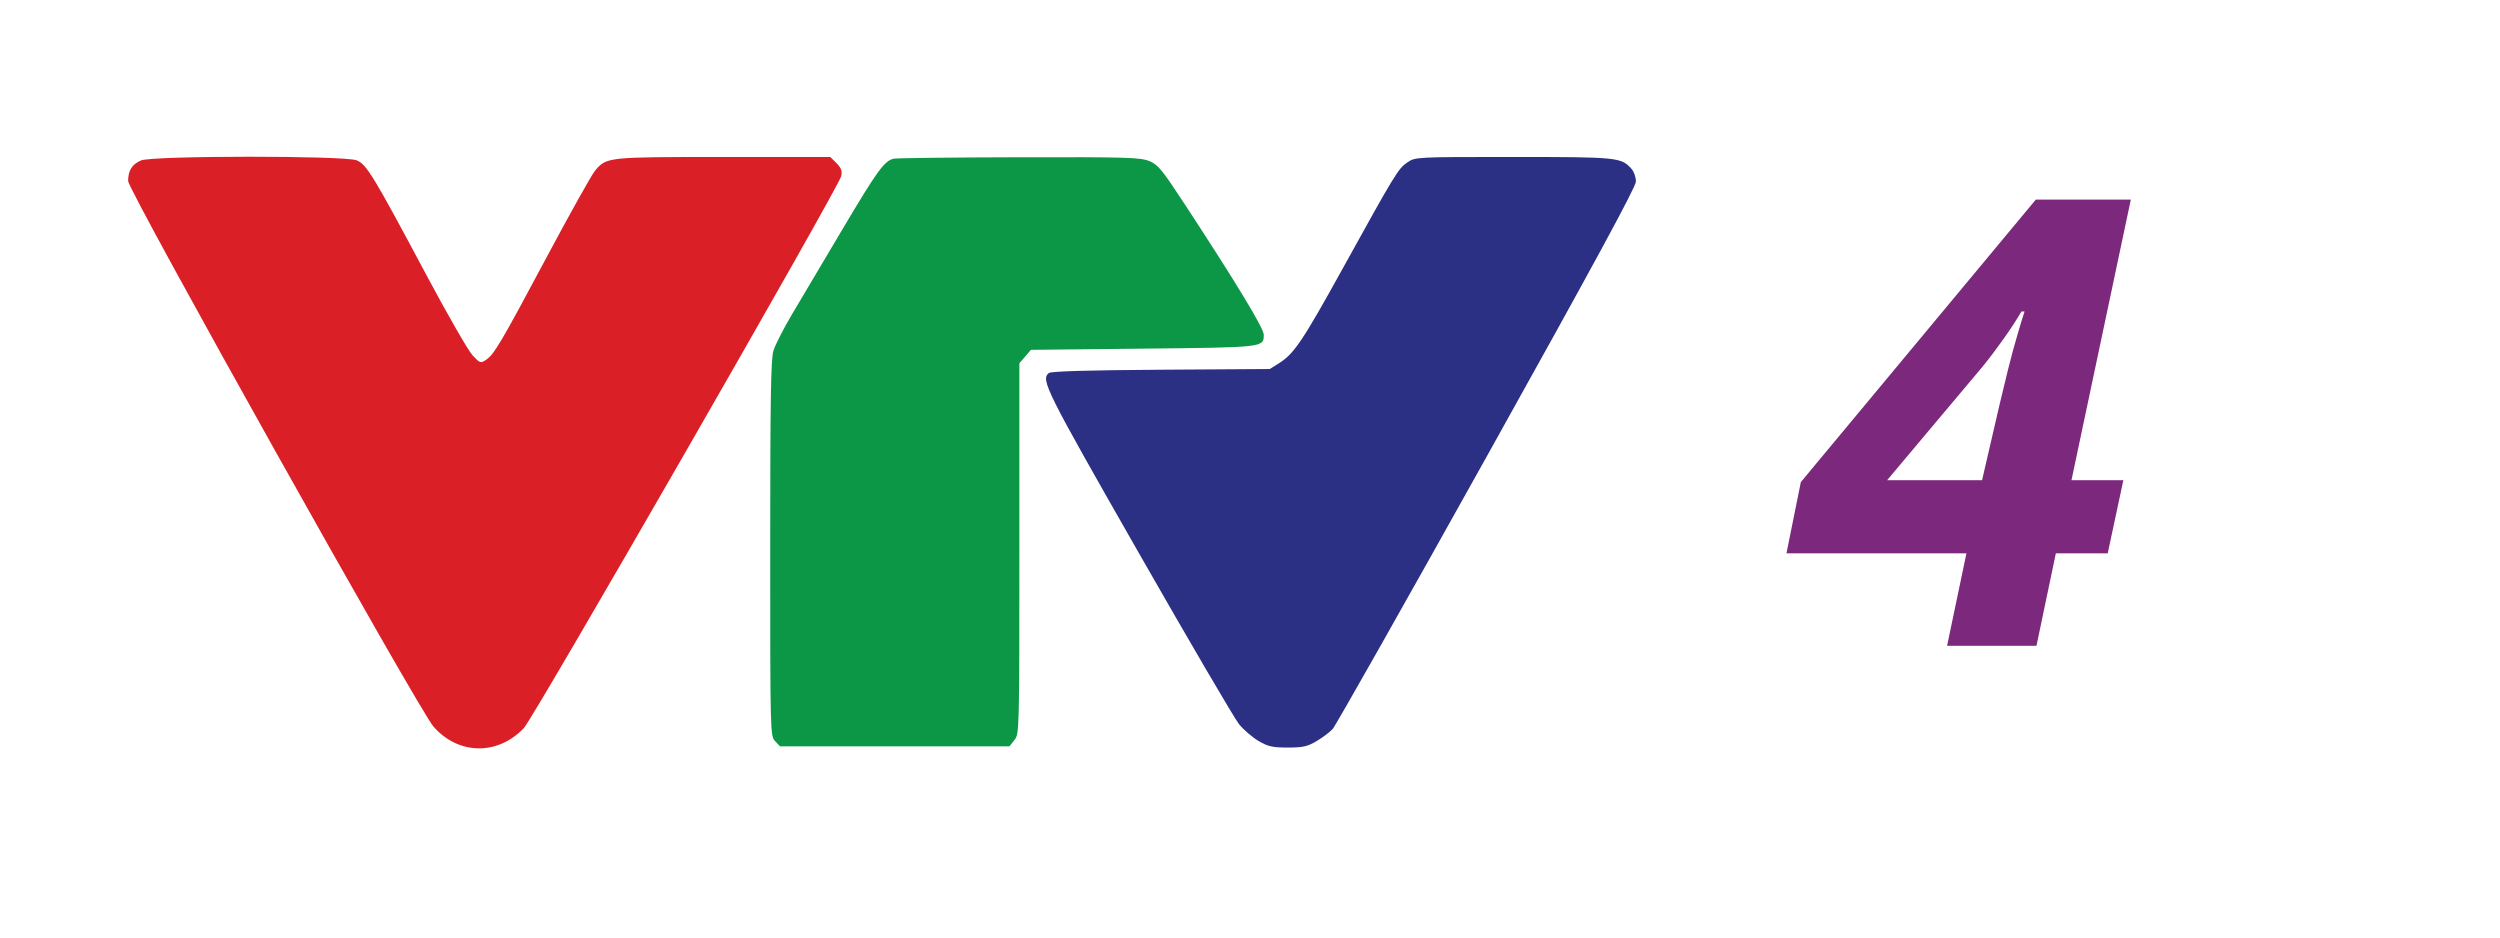
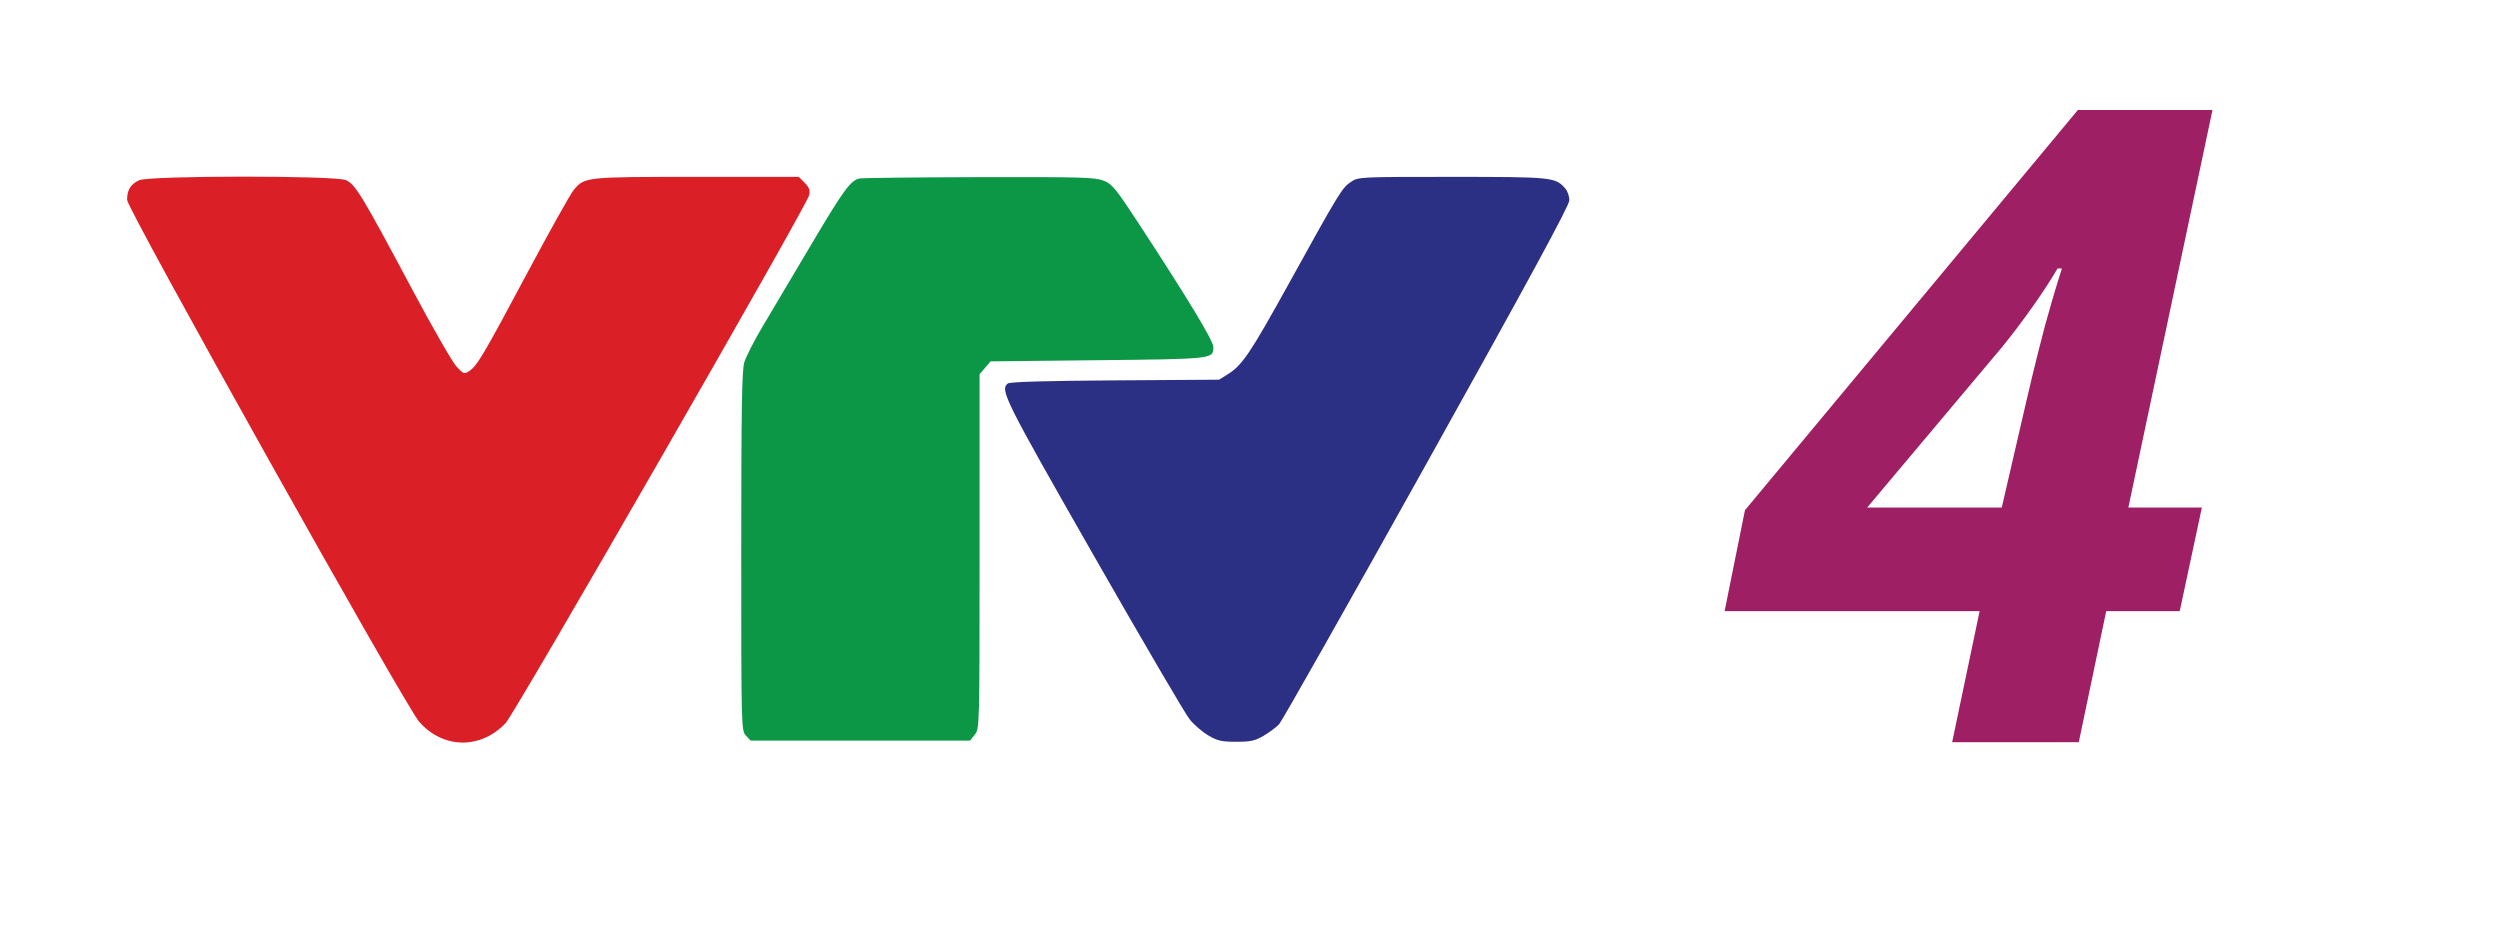
<svg xmlns="http://www.w3.org/2000/svg" viewBox="0 0 960 360" width="960" height="360" fill="none">
-   <g transform="translate(40, 52) scale(0.92)">
+   <g transform="translate(40, 60) scale(0.88)">
    <path d="M 15.329 10.458 C 11.601 12.079, 10 14.658, 10 19.041 C 10 22.996, 131.329 239.763, 137.462 246.765 C 147.854 258.630, 164.244 258.892, 175.169 247.370 C 179.360 242.948, 306.779 21.353, 307.659 16.954 C 308.092 14.792, 307.624 13.533, 305.657 11.566 L 303.091 9 258.513 9 C 209.902 9, 209.682 9.023, 204.879 14.731 C 203.489 16.383, 194.334 32.757, 184.534 51.117 C 165.357 87.044, 162.714 91.501, 159.240 93.777 C 157.118 95.167, 156.781 95.044, 153.740 91.767 C 151.958 89.847, 143.327 74.827, 134.560 58.388 C 112.319 16.685, 109.555 12.130, 105.441 10.411 C 100.548 8.366, 20.040 8.408, 15.329 10.458 Z" fill="#DA1F26" />
    <path d="M 329.500 9.716 C 325.611 10.657, 322.638 14.756, 308.260 39 C 300.268 52.475, 290.788 68.450, 287.192 74.500 C 283.597 80.550, 280.058 87.484, 279.328 89.909 C 278.273 93.411, 278 110.387, 278 172.470 C 278 249.738, 278.023 250.648, 280.039 252.811 L 282.078 255 329.966 255 L 377.855 255 379.927 252.365 C 381.984 249.751, 382 249.119, 382 172.421 L 382 95.112 384.412 92.306 L 386.825 89.500 433.760 89 C 484.401 88.461, 484 88.507, 484 83.166 C 484 80.517, 472.640 61.741, 451.481 29.419 C 441.408 14.030, 439.887 12.172, 436.130 10.669 C 432.415 9.182, 426.475 9.013, 381.730 9.116 C 354.103 9.180, 330.600 9.450, 329.500 9.716 Z" fill="#0C9747" />
    <path d="M 543.949 11.256 C 540.136 13.825, 538.965 15.748, 516.830 55.780 C 500.118 86.005, 496.595 91.223, 490.233 95.179 L 486.500 97.500 441.045 97.798 C 410.535 97.998, 395.163 98.449, 394.295 99.171 C 390.862 102.019, 392.836 105.971, 431.619 173.879 C 452.860 211.071, 471.788 243.410, 473.681 245.744 C 475.575 248.079, 479.234 251.229, 481.812 252.744 C 485.803 255.090, 487.615 255.500, 494 255.500 C 500.320 255.500, 502.208 255.082, 506 252.845 C 508.475 251.385, 511.502 249.117, 512.727 247.805 C 513.952 246.493, 542.923 195.263, 577.106 133.960 C 621.603 54.162, 639.278 21.591, 639.329 19.300 C 639.370 17.457, 638.573 15.172, 637.450 13.912 C 633.206 9.151, 631.696 9, 588.180 9 C 547.407 9, 547.287 9.006, 543.949 11.256 Z" fill="#2B3085" />
  </g>
-   <text x="755" y="248" font-family="'Montserrat', 'Arial Black', Impact, sans-serif" font-size="240" font-weight="900" font-style="italic" fill="#7C287D" text-anchor="middle">4</text>
+   <text x="760" y="285" font-family="'Arial Black', 'Montserrat', Impact, sans-serif" font-size="340" font-weight="900" font-style="italic" fill="#9E1F63" text-anchor="middle">4</text>
</svg>
